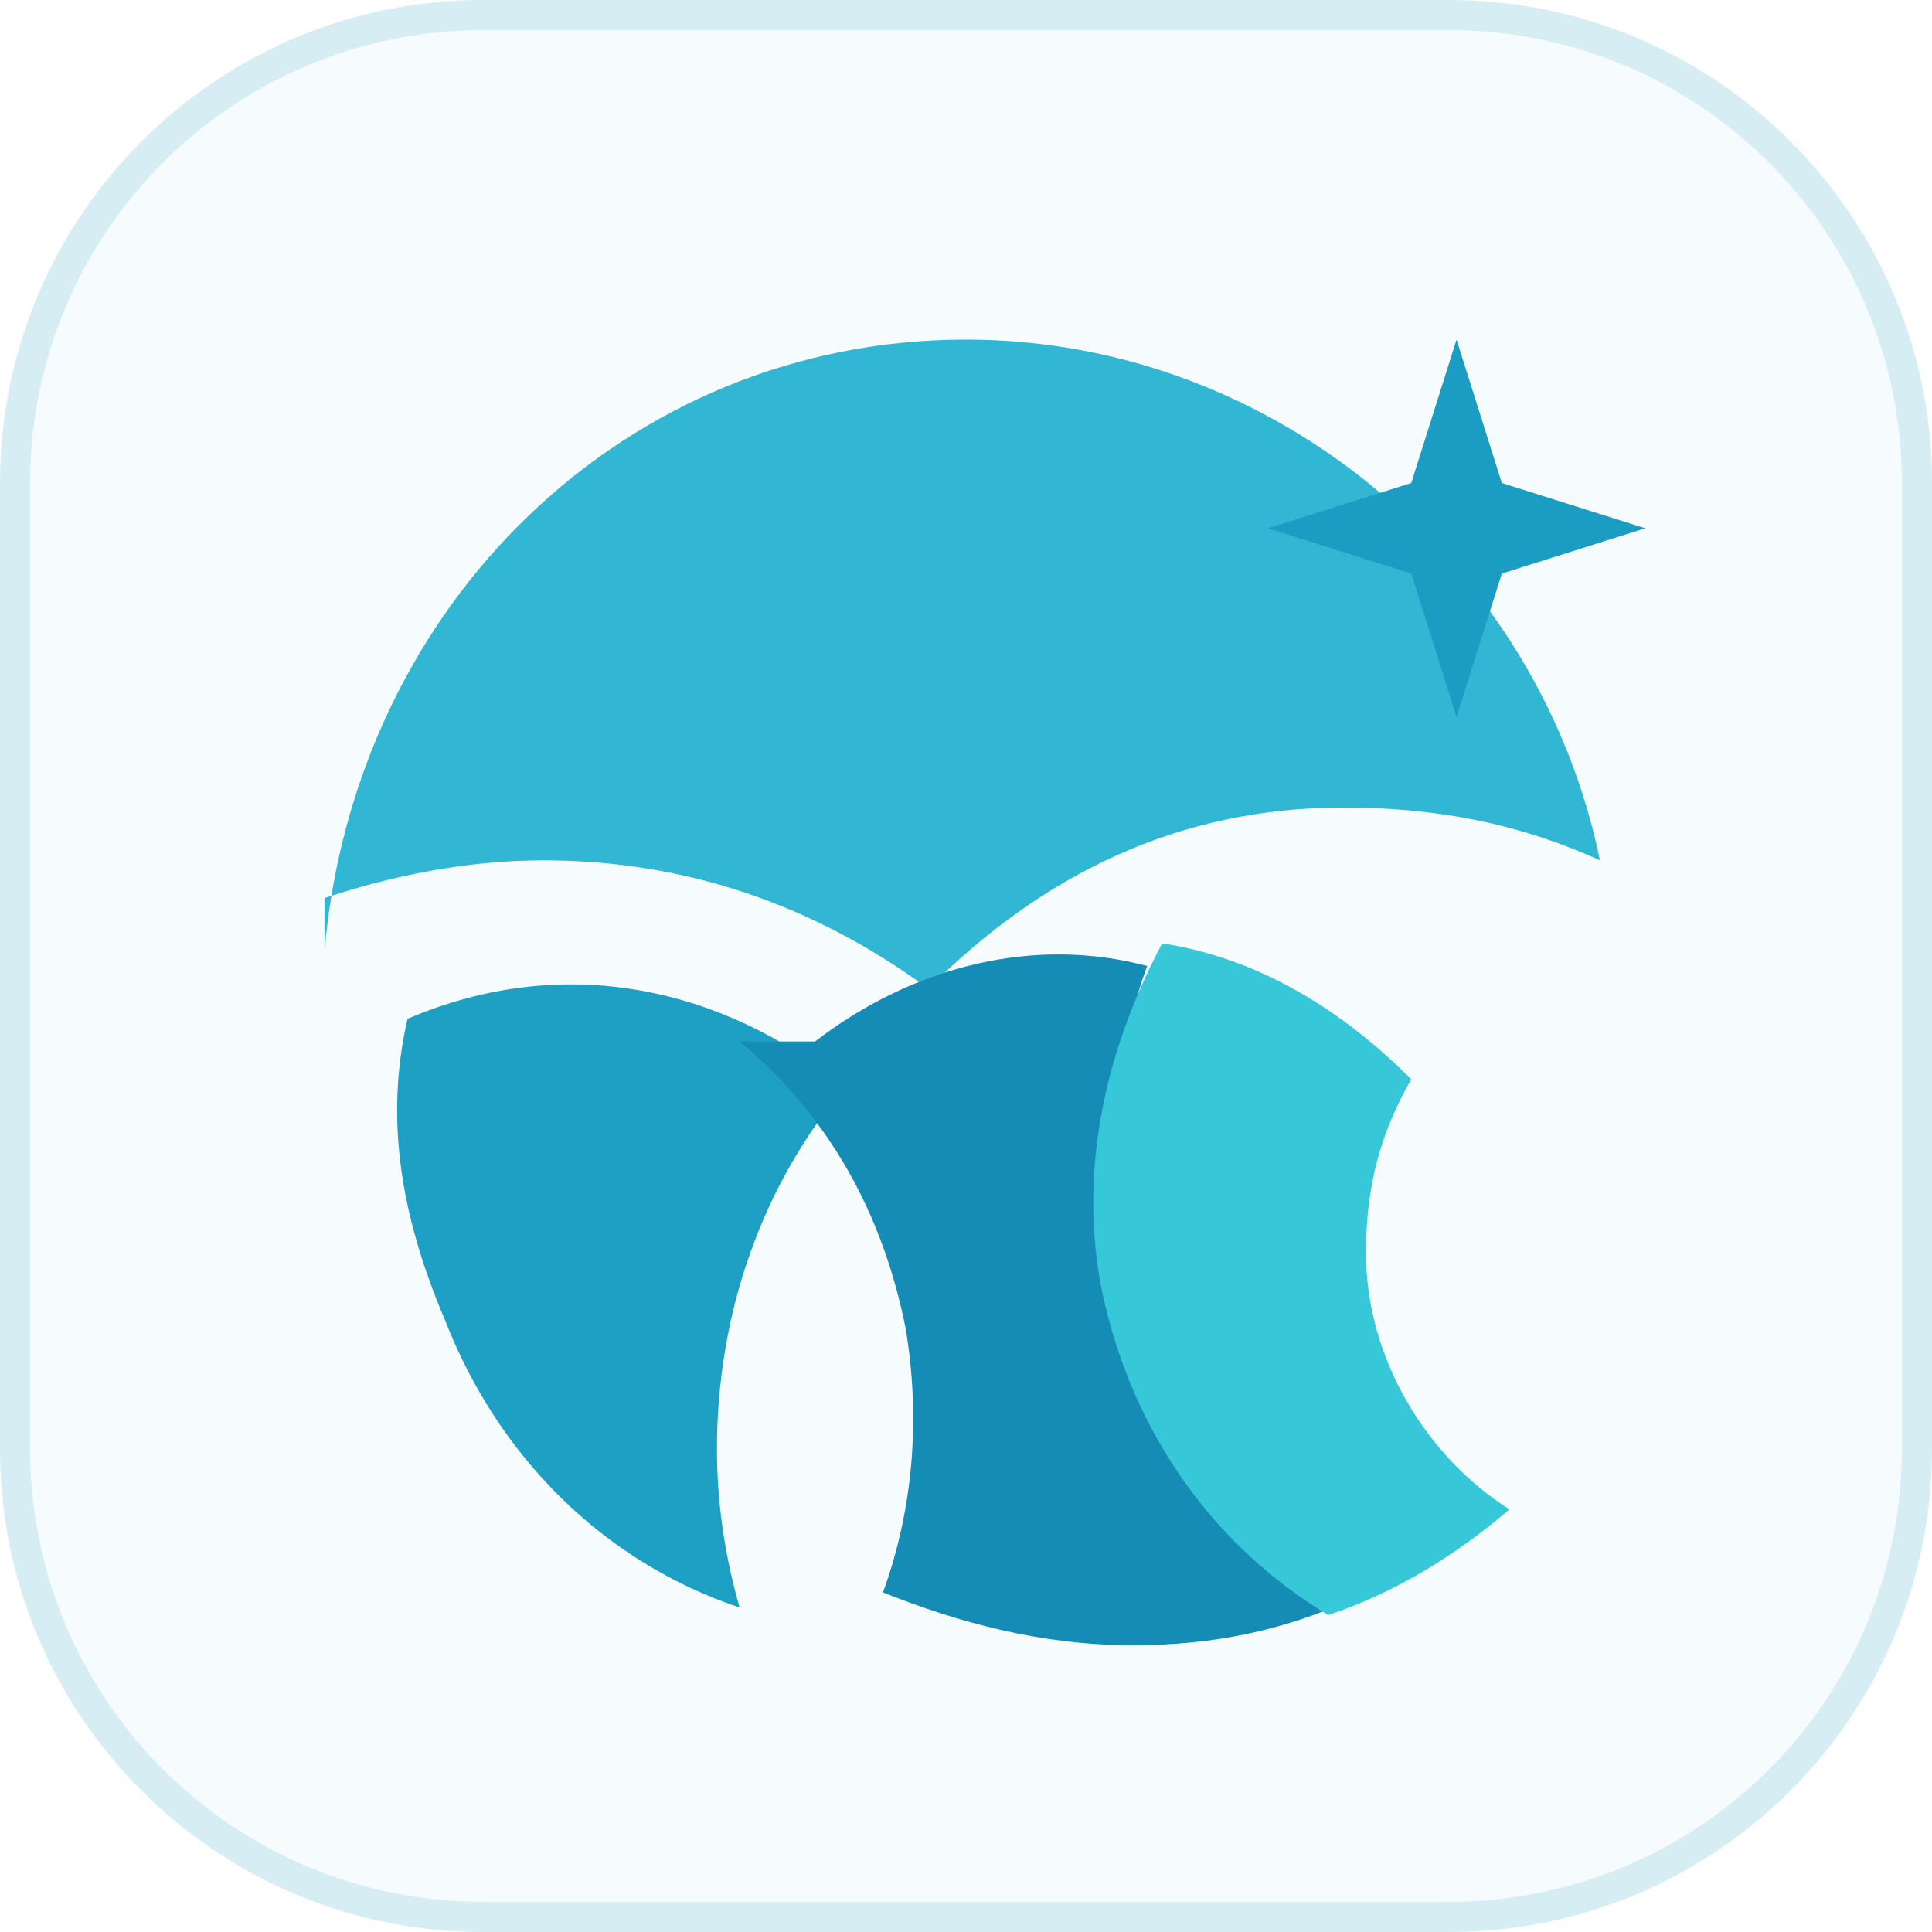
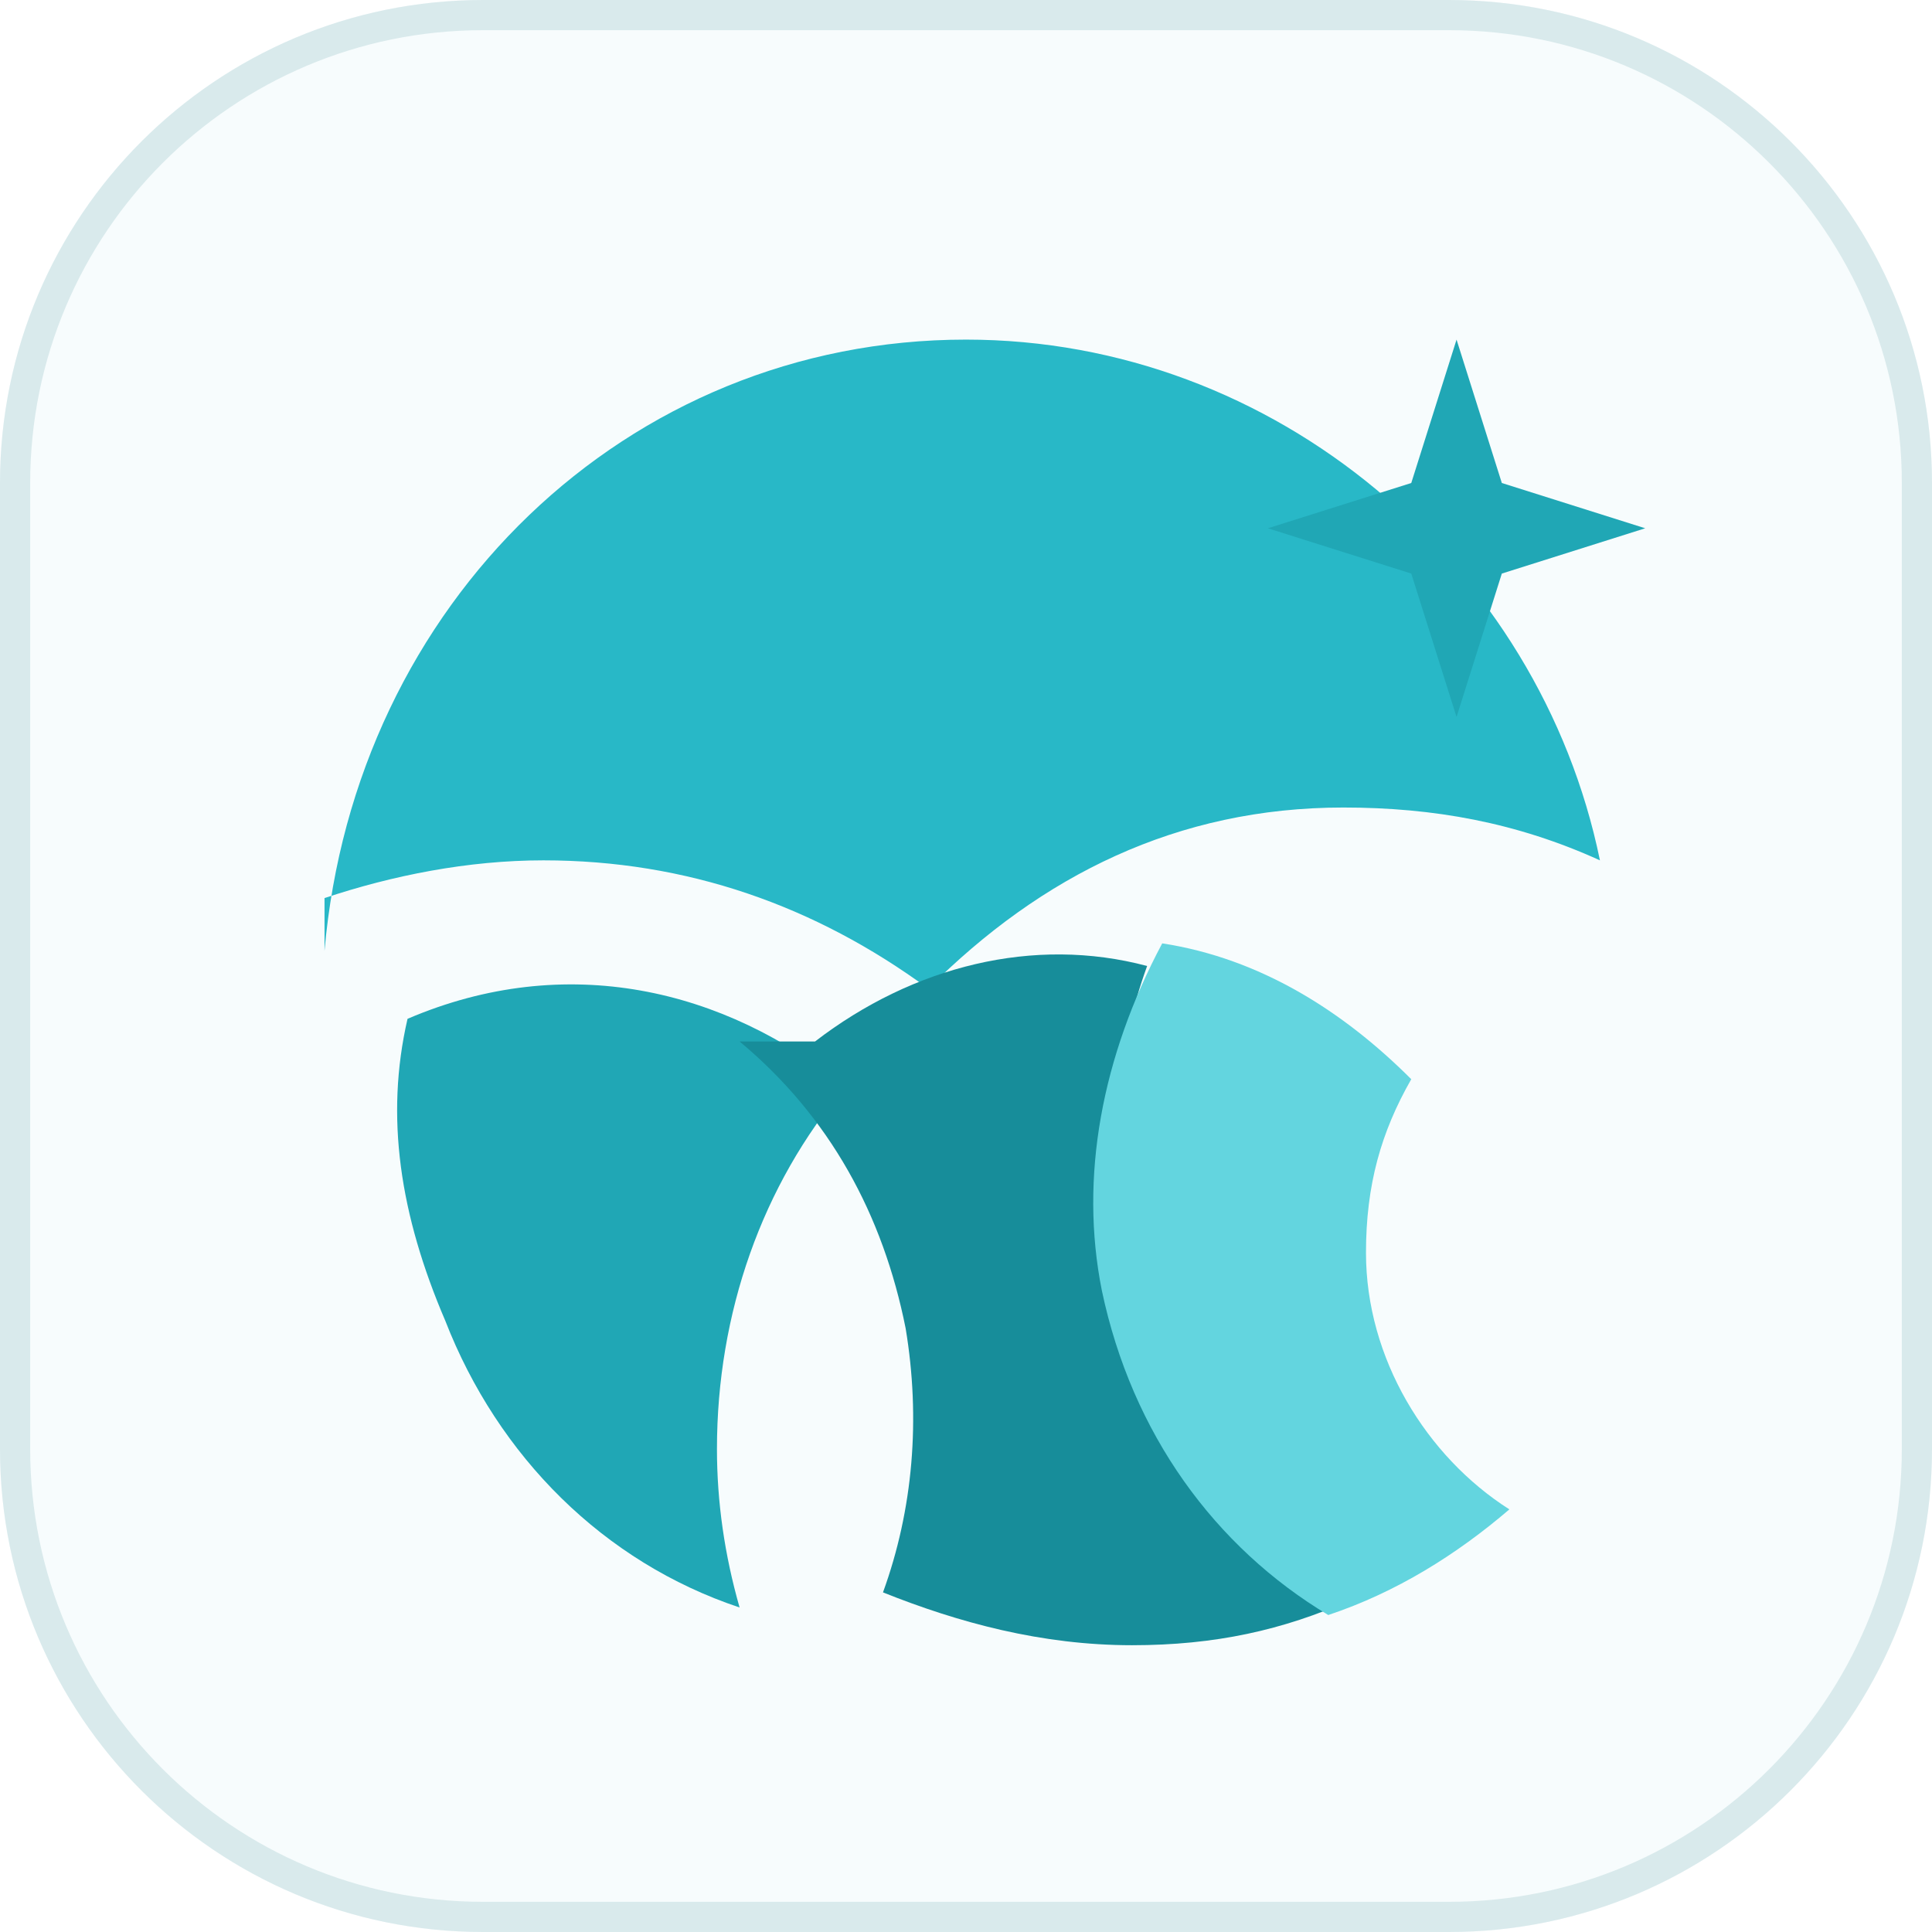
<svg xmlns="http://www.w3.org/2000/svg" width="256" height="256" viewBox="0 0 256 256">
-   <rect width="256" height="256" rx="64" fill="#F6FCFE" />
-   <rect x="2" y="2" width="252" height="252" rx="62" fill="none" stroke="#D6EEF3" stroke-width="4" />
-   <path d="M43 126C47 80 83 45 128 45c41 0 76 30 84 69-11-5-22-7-34-7-22 0-40 9-55 24-15-11-32-17-51-17-10 0-20 2-29 5z" fill="#31B7D3" />
-   <path d="M54 135c21-9 42-4 58 9-11 13-17 30-17 48 0 7 1 14 3 21-18-6-32-20-39-38-6-14-8-27-5-40z" fill="#1E9FC4" />
-   <path d="M108 138c13-10 29-14 44-10-4 11-5 23-3 36 4 21 15 37 30 48-9 4-18 6-29 6-12 0-23-3-33-7 4-11 5-23 3-35-3-15-10-28-22-38z" fill="#158CB5" />
-   <path d="M154 125c13 2 24 9 33 18-4 7-6 14-6 23 0 14 8 27 19 34-7 6-15 11-24 14-15-9-26-24-30-43-3-15 0-31 8-46z" fill="#36C7D8" />
-   <path d="M193 45l6 19 19 6-19 6-6 19-6-19-19-6 19-6z" fill="#1B9CC3" />
+   <rect width="256" height="256" rx="64" fill="#F7FCFD" />
+   <rect x="2" y="2" width="252" height="252" rx="62" fill="none" stroke="#D9EAEC" stroke-width="4" />
+   <path d="M43 126C47 80 83 45 128 45c41 0 76 30 84 69-11-5-22-7-34-7-22 0-40 9-55 24-15-11-32-17-51-17-10 0-20 2-29 5z" fill="#28B8C7" />
+   <path d="M54 135c21-9 42-4 58 9-11 13-17 30-17 48 0 7 1 14 3 21-18-6-32-20-39-38-6-14-8-27-5-40z" fill="#20A7B5" />
+   <path d="M108 138c13-10 29-14 44-10-4 11-5 23-3 36 4 21 15 37 30 48-9 4-18 6-29 6-12 0-23-3-33-7 4-11 5-23 3-35-3-15-10-28-22-38z" fill="#178D9A" />
+   <path d="M154 125c13 2 24 9 33 18-4 7-6 14-6 23 0 14 8 27 19 34-7 6-15 11-24 14-15-9-26-24-30-43-3-15 0-31 8-46z" fill="#63D5DF" />
+   <path d="M193 45l6 19 19 6-19 6-6 19-6-19-19-6 19-6z" fill="#20A7B5" />
</svg>
